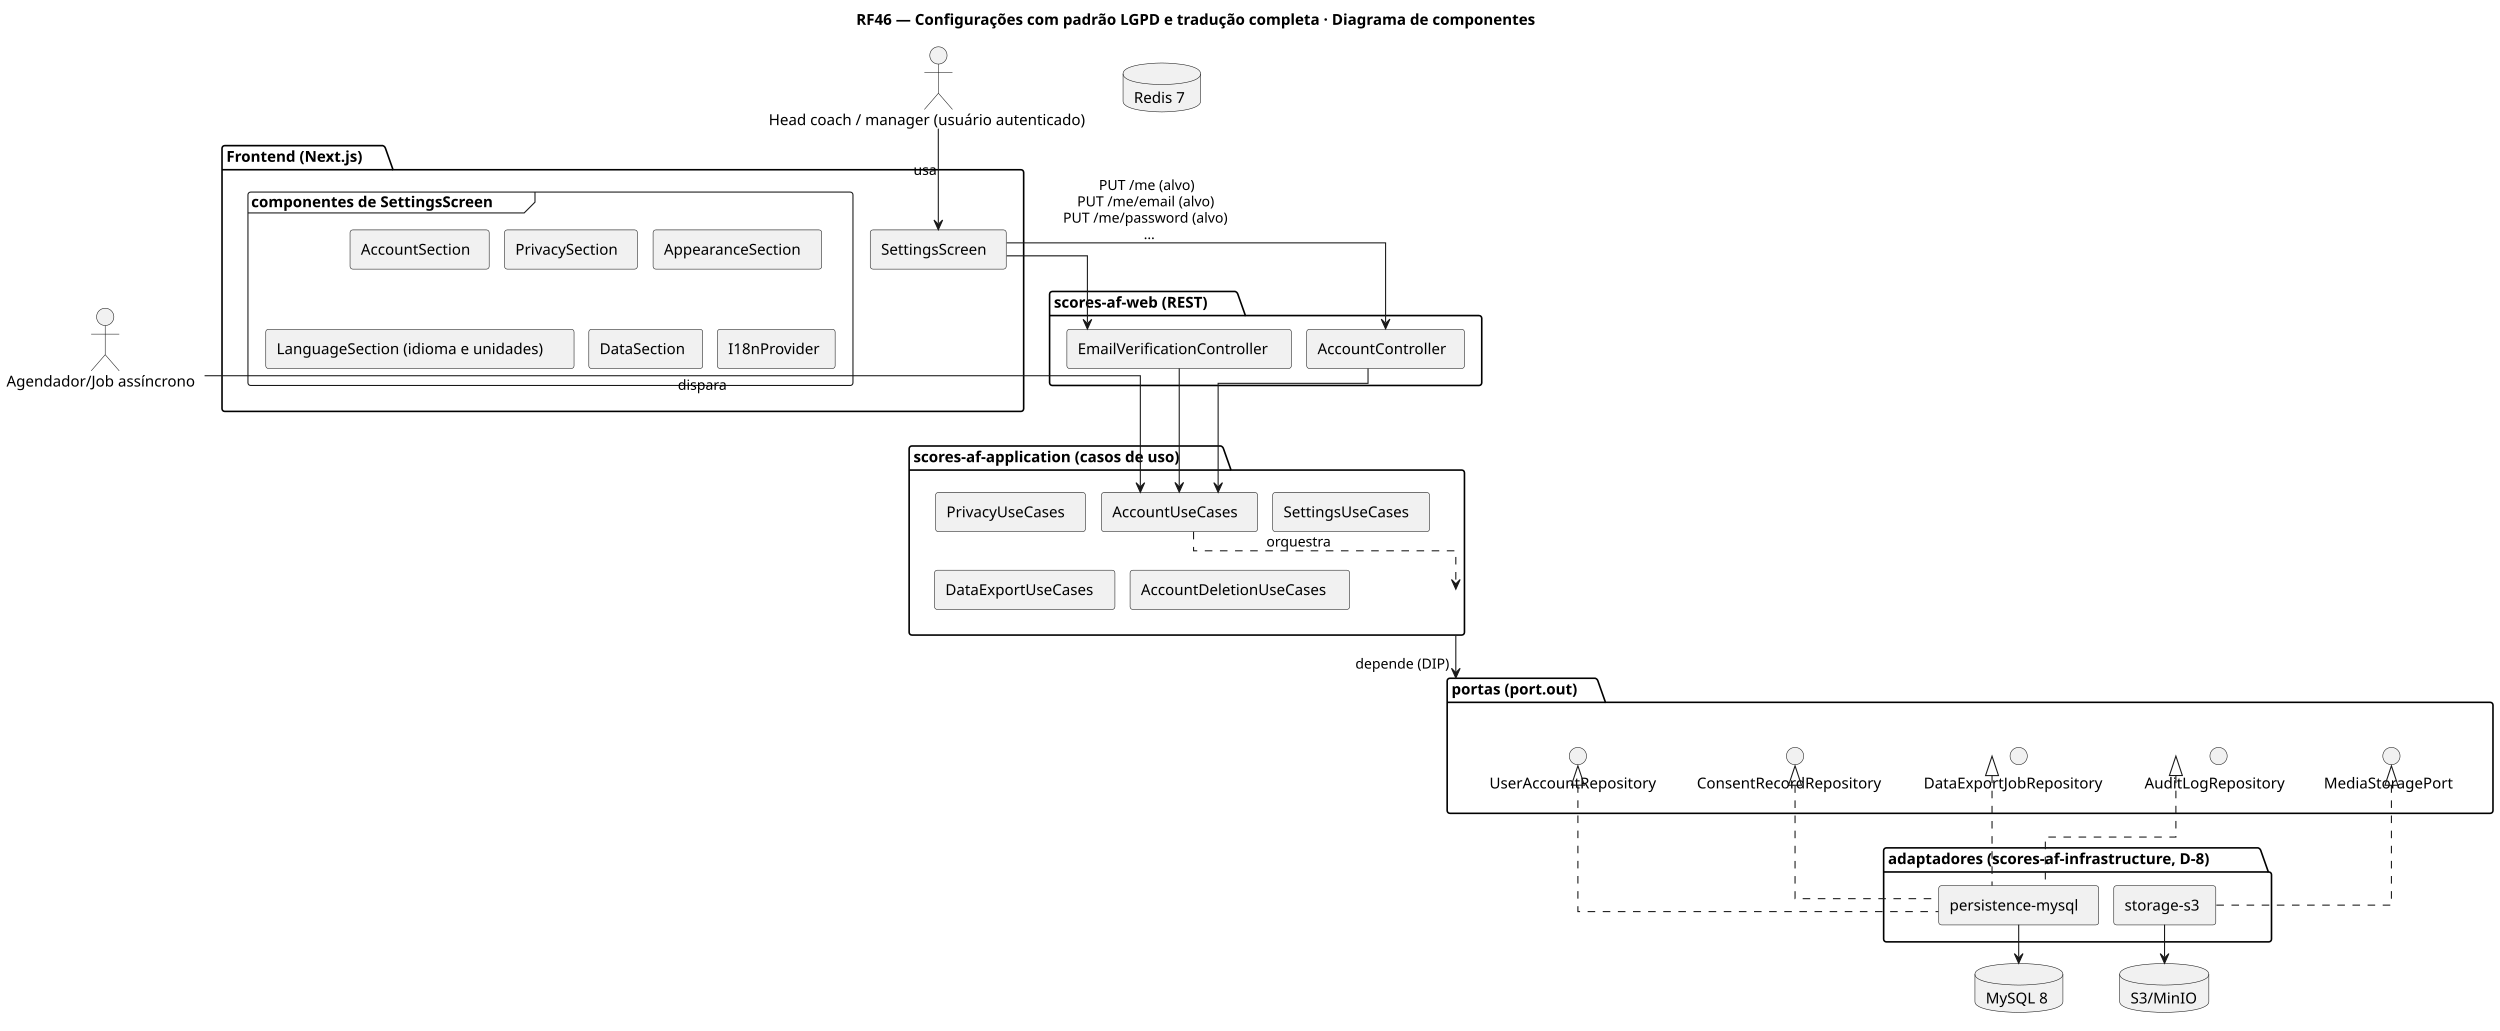
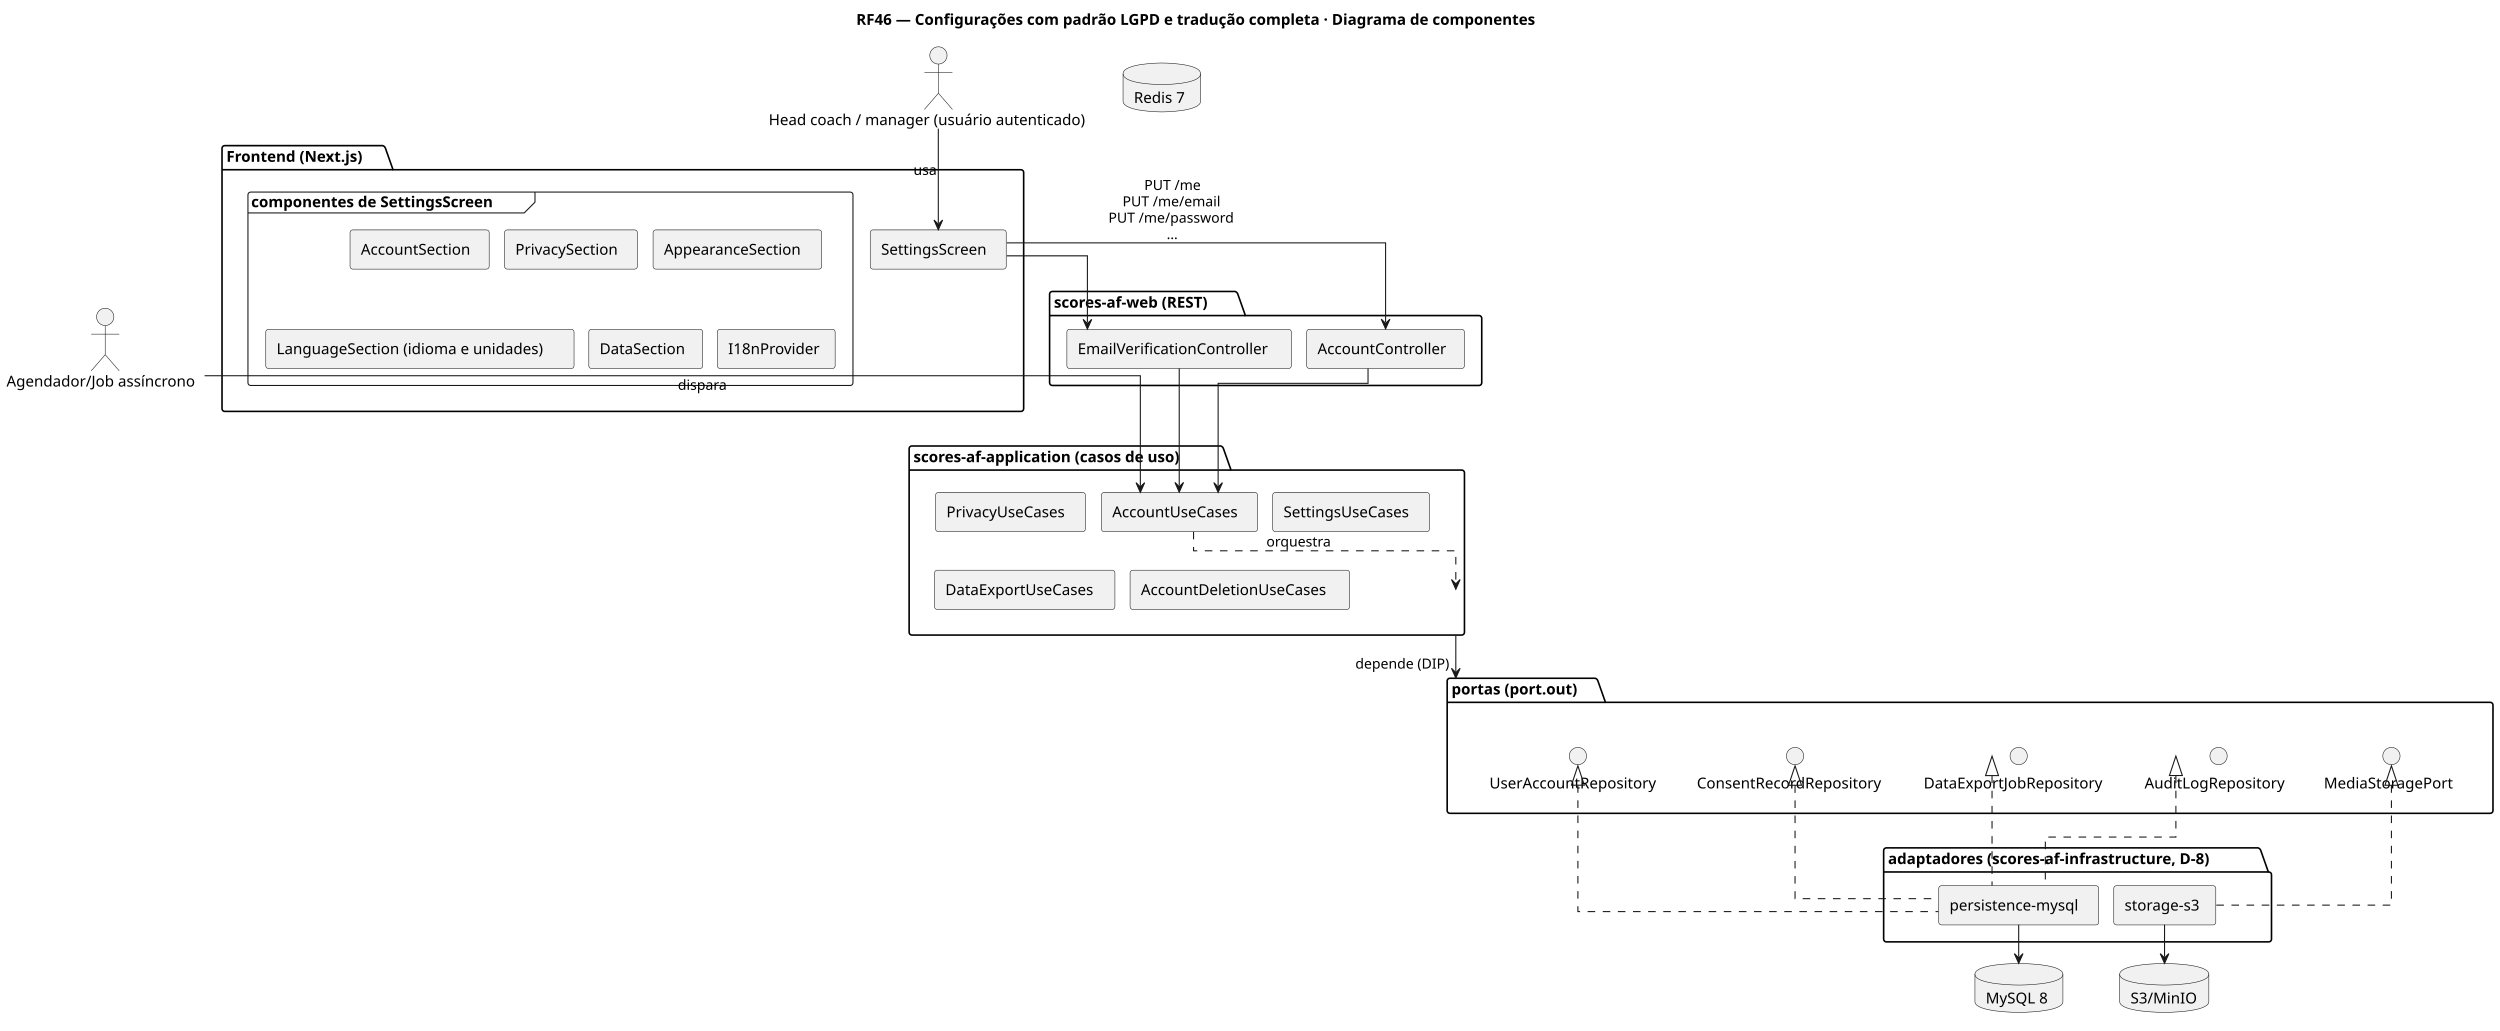
<svg xmlns="http://www.w3.org/2000/svg" contentStyleType="text/css" data-diagram-type="DESCRIPTION" height="954px" preserveAspectRatio="none" style="width:2314px;height:954px;background:#FFFFFF;" version="1.1" viewBox="0 0 2314 954" width="2314px" zoomAndPan="magnify">
  <defs />
  <g>
    <g class="title" data-source-line="1">
      <text fill="#000000" font-family="sans-serif" font-size="14" font-weight="bold" lengthAdjust="spacing" textLength="715.463" x="792.519" y="22.995">RF46 — Configurações com padrão LGPD e tradução completa · Diagrama de componentes</text>
    </g>
    <g class="cluster" data-entity="pkg_fe" data-source-line="8" data-uid="ent0004" id="cluster_pkg_fe">
      <path d="M208,134.797 L354.284,134.797 A3.75,3.75 0 0 1 356.784,137.297 L363.784,157.094 L945,157.094 A2.5,2.5 0 0 1 947.5,159.594 L947.5,378.297 A2.5,2.5 0 0 1 945,380.797 L208,380.797 A2.5,2.5 0 0 1 205.5,378.297 L205.5,137.297 A2.5,2.5 0 0 1 208,134.797" fill="none" style="stroke:#000000;stroke-width:1.5;" />
      <line style="stroke:#000000;stroke-width:1.5;" x1="205.5" x2="363.784" y1="157.094" y2="157.094" />
      <text fill="#000000" font-family="sans-serif" font-size="14" font-weight="bold" lengthAdjust="spacing" textLength="145.284" x="209.5" y="149.792">Frontend (Next.js)</text>
    </g>
    <g class="cluster" data-entity="pkg_fe_sub" data-source-line="10" data-uid="ent0006" id="cluster_pkg_fe_sub">
      <rect fill="none" height="179" rx="2.5" ry="2.5" style="stroke:#181818;stroke-width:1;" width="560" x="229.5" y="177.797" />
      <path d="M495.185,177.797 L495.185,187.094 L485.185,197.094 L229.5,197.094" fill="none" style="stroke:#181818;stroke-width:1;" />
      <text fill="#000000" font-family="sans-serif" font-size="14" font-weight="bold" lengthAdjust="spacing" textLength="255.685" x="232.5" y="191.792">componentes de SettingsScreen</text>
    </g>
    <g class="cluster" data-entity="pkg_web" data-source-line="19" data-uid="ent0013" id="cluster_pkg_web">
      <path d="M974,269.797 L1143.239,269.797 A3.75,3.75 0 0 1 1145.739,272.297 L1152.739,292.094 L1369,292.094 A2.5,2.5 0 0 1 1371.5,294.594 L1371.5,354.297 A2.5,2.5 0 0 1 1369,356.797 L974,356.797 A2.5,2.5 0 0 1 971.5,354.297 L971.5,272.297 A2.5,2.5 0 0 1 974,269.797" fill="none" style="stroke:#000000;stroke-width:1.5;" />
      <line style="stroke:#000000;stroke-width:1.5;" x1="971.5" x2="1152.739" y1="292.094" y2="292.094" />
      <text fill="#000000" font-family="sans-serif" font-size="14" font-weight="bold" lengthAdjust="spacing" textLength="168.239" x="975.5" y="284.792">scores-af-web (REST)</text>
    </g>
    <g class="cluster" data-entity="pkg_app" data-source-line="23" data-uid="ent0016" id="cluster_pkg_app">
      <path d="M844,412.797 L1129.936,412.797 A3.75,3.75 0 0 1 1132.436,415.297 L1139.436,435.094 L1353,435.094 A2.5,2.5 0 0 1 1355.5,437.594 L1355.5,585.297 A2.5,2.5 0 0 1 1353,587.797 L844,587.797 A2.5,2.5 0 0 1 841.5,585.297 L841.5,415.297 A2.5,2.5 0 0 1 844,412.797" fill="none" style="stroke:#000000;stroke-width:1.5;" />
      <line style="stroke:#000000;stroke-width:1.5;" x1="841.5" x2="1139.436" y1="435.094" y2="435.094" />
      <text fill="#000000" font-family="sans-serif" font-size="14" font-weight="bold" lengthAdjust="spacing" textLength="284.935" x="845.5" y="427.792">scores-af-application (casos de uso)</text>
    </g>
    <g class="cluster" data-entity="pkg_ports" data-source-line="30" data-uid="ent0022" id="cluster_pkg_ports">
      <path d="M1342,627.797 L1476.52,627.797 A3.75,3.75 0 0 1 1479.02,630.297 L1486.02,650.094 L2305,650.094 A2.5,2.5 0 0 1 2307.5,652.594 L2307.5,750.297 A2.5,2.5 0 0 1 2305,752.797 L1342,752.797 A2.5,2.5 0 0 1 1339.5,750.297 L1339.5,630.297 A2.5,2.5 0 0 1 1342,627.797" fill="none" style="stroke:#000000;stroke-width:1.5;" />
      <line style="stroke:#000000;stroke-width:1.5;" x1="1339.5" x2="1486.02" y1="650.094" y2="650.094" />
      <text fill="#000000" font-family="sans-serif" font-size="14" font-weight="bold" lengthAdjust="spacing" textLength="133.519" x="1343.5" y="642.792">portas (port.out)</text>
    </g>
    <g class="cluster" data-entity="pkg_ad" data-source-line="37" data-uid="ent0028" id="cluster_pkg_ad">
      <path d="M1746,784.797 L2090.089,784.797 A3.75,3.75 0 0 1 2092.589,787.297 L2099.589,807.094 L2100,807.094 A2.5,2.5 0 0 1 2102.5,809.594 L2102.5,869.297 A2.5,2.5 0 0 1 2100,871.797 L1746,871.797 A2.5,2.5 0 0 1 1743.5,869.297 L1743.5,787.297 A2.5,2.5 0 0 1 1746,784.797" fill="none" style="stroke:#000000;stroke-width:1.5;" />
      <line style="stroke:#000000;stroke-width:1.5;" x1="1743.5" x2="2099.589" y1="807.094" y2="807.094" />
      <text fill="#000000" font-family="sans-serif" font-size="14" font-weight="bold" lengthAdjust="spacing" textLength="343.089" x="1747.5" y="799.792">adaptadores (scores-af-infrastructure, D-8)</text>
    </g>
    <g class="entity" data-entity="c3" data-source-line="9" data-uid="ent0005" id="entity_c3">
      <rect fill="#F1F1F1" height="36.297" rx="2.5" ry="2.5" style="stroke:#181818;stroke-width:0.5;" width="125.861" x="805.5" y="212.797" />
      <text fill="#000000" font-family="sans-serif" font-size="14" lengthAdjust="spacing" textLength="105.861" x="815.5" y="235.792">SettingsScreen</text>
    </g>
    <g class="entity" data-entity="c4" data-source-line="11" data-uid="ent0007" id="entity_c4">
      <rect fill="#F1F1F1" height="36.297" rx="2.5" ry="2.5" style="stroke:#181818;stroke-width:0.5;" width="128.787" x="324" y="212.797" />
      <text fill="#000000" font-family="sans-serif" font-size="14" lengthAdjust="spacing" textLength="108.787" x="334" y="235.792">AccountSection</text>
    </g>
    <g class="entity" data-entity="c5" data-source-line="12" data-uid="ent0008" id="entity_c5">
      <rect fill="#F1F1F1" height="36.297" rx="2.5" ry="2.5" style="stroke:#181818;stroke-width:0.5;" width="122.949" x="467" y="212.797" />
      <text fill="#000000" font-family="sans-serif" font-size="14" lengthAdjust="spacing" textLength="102.949" x="477" y="235.792">PrivacySection</text>
    </g>
    <g class="entity" data-entity="c6" data-source-line="13" data-uid="ent0009" id="entity_c6">
      <rect fill="#F1F1F1" height="36.297" rx="2.5" ry="2.5" style="stroke:#181818;stroke-width:0.5;" width="156.076" x="604.5" y="212.797" />
      <text fill="#000000" font-family="sans-serif" font-size="14" lengthAdjust="spacing" textLength="136.076" x="614.5" y="235.792">AppearanceSection</text>
    </g>
    <g class="entity" data-entity="c7" data-source-line="14" data-uid="ent0010" id="entity_c7">
      <rect fill="#F1F1F1" height="36.297" rx="2.5" ry="2.5" style="stroke:#181818;stroke-width:0.5;" width="285.337" x="246" y="304.797" />
      <text fill="#000000" font-family="sans-serif" font-size="14" lengthAdjust="spacing" textLength="265.337" x="256" y="327.792">LanguageSection (idioma e unidades)</text>
    </g>
    <g class="entity" data-entity="c8" data-source-line="15" data-uid="ent0011" id="entity_c8">
      <rect fill="#F1F1F1" height="36.297" rx="2.5" ry="2.5" style="stroke:#181818;stroke-width:0.5;" width="105.442" x="545" y="304.797" />
      <text fill="#000000" font-family="sans-serif" font-size="14" lengthAdjust="spacing" textLength="85.442" x="555" y="327.792">DataSection</text>
    </g>
    <g class="entity" data-entity="c9" data-source-line="16" data-uid="ent0012" id="entity_c9">
      <rect fill="#F1F1F1" height="36.297" rx="2.5" ry="2.5" style="stroke:#181818;stroke-width:0.5;" width="109.011" x="664" y="304.797" />
      <text fill="#000000" font-family="sans-serif" font-size="14" lengthAdjust="spacing" textLength="89.011" x="674" y="327.792">I18nProvider</text>
    </g>
    <g class="entity" data-entity="c10" data-source-line="20" data-uid="ent0014" id="entity_c10">
      <rect fill="#F1F1F1" height="36.297" rx="2.5" ry="2.5" style="stroke:#181818;stroke-width:0.5;" width="145.945" x="1209.5" y="304.797" />
      <text fill="#000000" font-family="sans-serif" font-size="14" lengthAdjust="spacing" textLength="125.945" x="1219.5" y="327.792">AccountController</text>
    </g>
    <g class="entity" data-entity="c11" data-source-line="21" data-uid="ent0015" id="entity_c11">
      <rect fill="#F1F1F1" height="36.297" rx="2.5" ry="2.5" style="stroke:#181818;stroke-width:0.5;" width="207.763" x="987.5" y="304.797" />
      <text fill="#000000" font-family="sans-serif" font-size="14" lengthAdjust="spacing" textLength="187.763" x="997.5" y="327.792">EmailVerificationController</text>
    </g>
    <g class="entity" data-entity="c12" data-source-line="24" data-uid="ent0017" id="entity_c12">
      <rect fill="#F1F1F1" height="36.297" rx="2.5" ry="2.5" style="stroke:#181818;stroke-width:0.5;" width="144.482" x="1019.5" y="455.797" />
      <text fill="#000000" font-family="sans-serif" font-size="14" lengthAdjust="spacing" textLength="124.482" x="1029.5" y="478.792">AccountUseCases</text>
    </g>
    <g class="entity" data-entity="c13" data-source-line="25" data-uid="ent0018" id="entity_c13">
      <rect fill="#F1F1F1" height="36.297" rx="2.5" ry="2.5" style="stroke:#181818;stroke-width:0.5;" width="138.644" x="866" y="455.797" />
      <text fill="#000000" font-family="sans-serif" font-size="14" lengthAdjust="spacing" textLength="118.644" x="876" y="478.792">PrivacyUseCases</text>
    </g>
    <g class="entity" data-entity="c14" data-source-line="26" data-uid="ent0019" id="entity_c14">
      <rect fill="#F1F1F1" height="36.297" rx="2.5" ry="2.5" style="stroke:#181818;stroke-width:0.5;" width="145.132" x="1178" y="455.797" />
      <text fill="#000000" font-family="sans-serif" font-size="14" lengthAdjust="spacing" textLength="125.132" x="1188" y="478.792">SettingsUseCases</text>
    </g>
    <g class="entity" data-entity="c15" data-source-line="27" data-uid="ent0020" id="entity_c15">
      <rect fill="#F1F1F1" height="36.297" rx="2.5" ry="2.5" style="stroke:#181818;stroke-width:0.5;" width="166.966" x="865" y="527.797" />
      <text fill="#000000" font-family="sans-serif" font-size="14" lengthAdjust="spacing" textLength="146.966" x="875" y="550.792">DataExportUseCases</text>
    </g>
    <g class="entity" data-entity="c16" data-source-line="28" data-uid="ent0021" id="entity_c16">
      <rect fill="#F1F1F1" height="36.297" rx="2.5" ry="2.5" style="stroke:#181818;stroke-width:0.5;" width="203.196" x="1046" y="527.797" />
      <text fill="#000000" font-family="sans-serif" font-size="14" lengthAdjust="spacing" textLength="183.196" x="1056" y="550.792">AccountDeletionUseCases</text>
    </g>
    <g class="entity" data-entity="c17" data-source-line="31" data-uid="ent0023" id="entity_c17">
      <ellipse cx="1460.5" cy="699.797" fill="#F1F1F1" rx="8" ry="8" style="stroke:#181818;stroke-width:0.5;" />
      <text fill="#000000" font-family="sans-serif" font-size="14" lengthAdjust="spacing" textLength="163.755" x="1378.623" y="729.792">UserAccountRepository</text>
    </g>
    <g class="entity" data-entity="c18" data-source-line="32" data-uid="ent0024" id="entity_c18">
      <ellipse cx="1661.5" cy="699.797" fill="#F1F1F1" rx="8" ry="8" style="stroke:#181818;stroke-width:0.5;" />
      <text fill="#000000" font-family="sans-serif" font-size="14" lengthAdjust="spacing" textLength="181.802" x="1570.599" y="729.792">ConsentRecordRepository</text>
    </g>
    <g class="entity" data-entity="c19" data-source-line="33" data-uid="ent0025" id="entity_c19">
      <ellipse cx="1868.5" cy="699.797" fill="#F1F1F1" rx="8" ry="8" style="stroke:#181818;stroke-width:0.5;" />
      <text fill="#000000" font-family="sans-serif" font-size="14" lengthAdjust="spacing" textLength="175.909" x="1780.545" y="729.792">DataExportJobRepository</text>
    </g>
    <g class="entity" data-entity="c20" data-source-line="34" data-uid="ent0026" id="entity_c20">
      <ellipse cx="2213.5" cy="699.797" fill="#F1F1F1" rx="8" ry="8" style="stroke:#181818;stroke-width:0.5;" />
      <text fill="#000000" font-family="sans-serif" font-size="14" lengthAdjust="spacing" textLength="125.077" x="2150.961" y="729.792">MediaStoragePort</text>
    </g>
    <g class="entity" data-entity="c21" data-source-line="35" data-uid="ent0027" id="entity_c21">
      <ellipse cx="2053.5" cy="699.797" fill="#F1F1F1" rx="8" ry="8" style="stroke:#181818;stroke-width:0.5;" />
      <text fill="#000000" font-family="sans-serif" font-size="14" lengthAdjust="spacing" textLength="137.04" x="1984.98" y="729.792">AuditLogRepository</text>
    </g>
    <g class="entity" data-entity="c22" data-source-line="38" data-uid="ent0029" id="entity_c22">
      <rect fill="#F1F1F1" height="36.297" rx="2.5" ry="2.5" style="stroke:#181818;stroke-width:0.5;" width="148.065" x="1794.5" y="819.797" />
      <text fill="#000000" font-family="sans-serif" font-size="14" lengthAdjust="spacing" textLength="128.065" x="1804.5" y="842.792">persistence-mysql</text>
    </g>
    <g class="entity" data-entity="c23" data-source-line="39" data-uid="ent0030" id="entity_c23">
      <rect fill="#F1F1F1" height="36.297" rx="2.5" ry="2.5" style="stroke:#181818;stroke-width:0.5;" width="94.436" x="1956.5" y="819.797" />
      <text fill="#000000" font-family="sans-serif" font-size="14" lengthAdjust="spacing" textLength="74.436" x="1966.5" y="842.792">storage-s3</text>
    </g>
    <g class="entity" data-entity="c1" data-source-line="6" data-uid="ent0002" id="entity_c1">
      <ellipse cx="868.6" cy="51.297" fill="#F1F1F1" rx="8" ry="8" style="stroke:#181818;stroke-width:0.5;" />
      <path d="M868.6,59.297 L868.6,86.297 M855.6,67.297 L881.6,67.297 M868.6,86.297 L855.6,101.297 M868.6,86.297 L881.6,101.297" fill="none" style="stroke:#181818;stroke-width:0.5;" />
      <text fill="#000000" font-family="sans-serif" font-size="14" lengthAdjust="spacing" textLength="314.2" x="711.5" y="115.792">Head coach / manager (usuário autenticado)</text>
    </g>
    <g class="entity" data-entity="c2" data-source-line="7" data-uid="ent0003" id="entity_c2">
      <ellipse cx="97.379" cy="293.297" fill="#F1F1F1" rx="8" ry="8" style="stroke:#181818;stroke-width:0.5;" />
      <path d="M97.379,301.297 L97.379,328.297 M84.379,309.297 L110.379,309.297 M97.379,328.297 L84.379,343.297 M97.379,328.297 L110.379,343.297" fill="none" style="stroke:#181818;stroke-width:0.5;" />
      <text fill="#000000" font-family="sans-serif" font-size="14" lengthAdjust="spacing" textLength="182.759" x="6" y="357.792">Agendador/Job assíncrono</text>
    </g>
    <g class="entity" data-entity="s1" data-source-line="41" data-uid="ent0031" id="entity_s1">
      <path d="M1828,901.797 C1828,891.797 1868.714,891.797 1868.714,891.797 C1868.714,891.797 1909.428,891.797 1909.428,901.797 L1909.428,927.094 C1909.428,937.094 1868.714,937.094 1868.714,937.094 C1868.714,937.094 1828,937.094 1828,927.094 L1828,901.797" fill="#F1F1F1" style="stroke:#181818;stroke-width:0.5;" />
      <path d="M1828,901.797 C1828,911.797 1868.714,911.797 1868.714,911.797 C1868.714,911.797 1909.428,911.797 1909.428,901.797" fill="none" style="stroke:#181818;stroke-width:0.5;" />
      <text fill="#000000" font-family="sans-serif" font-size="14" lengthAdjust="spacing" textLength="61.428" x="1838" y="928.792">MySQL 8</text>
    </g>
    <g class="entity" data-entity="s2" data-source-line="42" data-uid="ent0032" id="entity_s2">
      <path d="M1962,901.797 C1962,891.797 2003.251,891.797 2003.251,891.797 C2003.251,891.797 2044.501,891.797 2044.501,901.797 L2044.501,927.094 C2044.501,937.094 2003.251,937.094 2003.251,937.094 C2003.251,937.094 1962,937.094 1962,927.094 L1962,901.797" fill="#F1F1F1" style="stroke:#181818;stroke-width:0.5;" />
      <path d="M1962,901.797 C1962,911.797 2003.251,911.797 2003.251,911.797 C2003.251,911.797 2044.501,911.797 2044.501,901.797" fill="none" style="stroke:#181818;stroke-width:0.5;" />
      <text fill="#000000" font-family="sans-serif" font-size="14" lengthAdjust="spacing" textLength="62.501" x="1972" y="928.792">S3/MinIO</text>
    </g>
    <g class="entity" data-entity="s3" data-source-line="43" data-uid="ent0033" id="entity_s3">
      <path d="M1039.5,68.297 C1039.5,58.297 1075.384,58.297 1075.384,58.297 C1075.384,58.297 1111.269,58.297 1111.269,68.297 L1111.269,93.594 C1111.269,103.594 1075.384,103.594 1075.384,103.594 C1075.384,103.594 1039.5,103.594 1039.5,93.594 L1039.5,68.297" fill="#F1F1F1" style="stroke:#181818;stroke-width:0.5;" />
      <path d="M1039.5,68.297 C1039.5,78.297 1075.384,78.297 1075.384,78.297 C1075.384,78.297 1111.269,78.297 1111.269,68.297" fill="none" style="stroke:#181818;stroke-width:0.5;" />
      <text fill="#000000" font-family="sans-serif" font-size="14" lengthAdjust="spacing" textLength="51.769" x="1049.5" y="95.292">Redis 7</text>
    </g>
    <g class="link" data-entity-1="c1" data-entity-2="c3" data-source-line="44" data-uid="lnk34" id="link_c1_c3">
      <path d="M868.5,119.037 C868.5,149.067 868.5,183.547 868.5,206.637" fill="none" id="c1-to-c3" style="stroke:#181818;stroke-width:1;" />
      <polygon fill="#181818" points="868.5,212.637,872.5,203.637,868.5,207.637,864.5,203.637,868.5,212.637" style="stroke:#181818;stroke-width:1;" />
      <text fill="#000000" font-family="sans-serif" font-size="13" lengthAdjust="spacing" textLength="22.979" x="845.5" y="161.904">usa</text>
    </g>
    <g class="link" data-entity-1="c2" data-entity-2="c12" data-source-line="45" data-uid="lnk35" id="link_c2_c12">
      <path d="M189.36,347.797 C429.14,347.797 1055.5,347.797 1055.5,347.797 C1055.5,347.797 1055.5,414.907 1055.5,449.747" fill="none" id="c2-to-c12" style="stroke:#181818;stroke-width:1;" />
      <polygon fill="#181818" points="1055.5,455.747,1059.5,446.747,1055.5,450.747,1051.5,446.747,1055.5,455.747" style="stroke:#181818;stroke-width:1;" />
      <text fill="#000000" font-family="sans-serif" font-size="13" lengthAdjust="spacing" textLength="48.166" x="627.4" y="360.864">dispara</text>
    </g>
    <g class="link" data-entity-1="c3" data-entity-2="c10" data-source-line="46" data-uid="lnk36" id="link_c3_c10">
      <path d="M931.83,224.797 C1047.8,224.797 1282.5,224.797 1282.5,224.797 C1282.5,224.797 1282.5,269.977 1282.5,298.367" fill="none" id="c3-to-c10" style="stroke:#181818;stroke-width:1;" />
      <polygon fill="#181818" points="1282.5,304.367,1286.5,295.367,1282.5,299.367,1278.5,295.367,1282.5,304.367" style="stroke:#181818;stroke-width:1;" />
-       <text fill="#000000" font-family="sans-serif" font-size="13" lengthAdjust="spacing" textLength="95.97" x="1017.113" y="175.864">PUT /me (alvo)</text>
-       <text fill="#000000" font-family="sans-serif" font-size="13" lengthAdjust="spacing" textLength="136.202" x="996.998" y="190.997">PUT /me/email (alvo)</text>
-       <text fill="#000000" font-family="sans-serif" font-size="13" lengthAdjust="spacing" textLength="162.297" x="983.95" y="206.129">PUT /me/password (alvo)</text>
-       <text fill="#000000" font-family="sans-serif" font-size="13" lengthAdjust="spacing" textLength="13" x="1058.598" y="221.262">…</text>
+       <text fill="#000000" font-family="sans-serif" font-size="13" lengthAdjust="spacing" textLength="54.469" x="1059.113" y="175.864">PUT /me</text>
+       <text fill="#000000" font-family="sans-serif" font-size="13" lengthAdjust="spacing" textLength="94.701" x="1038.998" y="190.997">PUT /me/email</text>
+       <text fill="#000000" font-family="sans-serif" font-size="13" lengthAdjust="spacing" textLength="120.796" x="1025.95" y="206.129">PUT /me/password</text>
+       <text fill="#000000" font-family="sans-serif" font-size="13" lengthAdjust="spacing" textLength="13" x="1079.848" y="221.262">…</text>
    </g>
    <g class="link" data-entity-1="c3" data-entity-2="c11" data-source-line="47" data-uid="lnk37" id="link_c3_c11">
      <path d="M931.85,236.797 C968.12,236.797 1006.5,236.797 1006.5,236.797 C1006.5,236.797 1006.5,273.317 1006.5,298.557" fill="none" id="c3-to-c11" style="stroke:#181818;stroke-width:1;" />
      <polygon fill="#181818" points="1006.5,304.557,1010.5,295.557,1006.5,299.557,1002.5,295.557,1006.5,304.557" style="stroke:#181818;stroke-width:1;" />
    </g>
    <g class="link" data-entity-1="c10" data-entity-2="c12" data-source-line="48" data-uid="lnk38" id="link_c10_c12">
      <path d="M1266.25,341.037 C1266.25,348.227 1266.25,354.797 1266.25,354.797 C1266.25,354.797 1127.5,354.797 1127.5,354.797 C1127.5,354.797 1127.5,416.437 1127.5,449.727" fill="none" id="c10-to-c12" style="stroke:#181818;stroke-width:1;" />
      <polygon fill="#181818" points="1127.5,455.727,1131.5,446.727,1127.5,450.727,1123.5,446.727,1127.5,455.727" style="stroke:#181818;stroke-width:1;" />
    </g>
    <g class="link" data-entity-1="c11" data-entity-2="c12" data-source-line="49" data-uid="lnk39" id="link_c11_c12">
      <path d="M1091.5,341.007 C1091.5,370.037 1091.5,420.457 1091.5,449.517" fill="none" id="c11-to-c12" style="stroke:#181818;stroke-width:1;" />
      <polygon fill="#181818" points="1091.5,455.517,1095.5,446.517,1091.5,450.517,1087.5,446.517,1091.5,455.517" style="stroke:#181818;stroke-width:1;" />
    </g>
    <g class="link" data-entity-1="c12" data-entity-2="pkg_app" data-source-line="50" data-uid="lnk40" id="link_c12_pkg_app">
      <path d="M1104.75,492.217 C1104.75,501.077 1104.75,509.797 1104.75,509.797 C1104.75,509.797 1347.5,509.797 1347.5,509.797 C1347.5,509.797 1347.5,535.437 1347.5,539.397" fill="none" id="c12-to-pkg_app" style="stroke:#181818;stroke-width:1;stroke-dasharray:7,7;" />
      <polygon fill="#181818" points="1347.5,545.397,1351.5,536.397,1347.5,540.397,1343.5,536.397,1347.5,545.397" style="stroke:#181818;stroke-width:1;" />
      <text fill="#000000" font-family="sans-serif" font-size="13" lengthAdjust="spacing" textLength="62.969" x="1172.13" y="505.864">orquestra</text>
    </g>
    <g class="link" data-entity-1="pkg_app" data-entity-2="pkg_ports" data-source-line="51" data-uid="lnk41" id="link_pkg_app_pkg_ports">
      <path d="M1347.5,588.455 C1347.5,588.966 1347.5,589.48 1347.5,589.997 C1347.5,592.062 1347.5,594.166 1347.5,596.301 C1347.5,604.841 1347.5,613.876 1347.5,622.909 C1347.5,624.038 1347.5,625.168 1347.5,626.296 C1347.5,626.578 1347.5,626.86 1347.5,627.142 C1347.5,627.283 1347.5,621.423 1347.5,621.564" fill="none" id="pkg_app-to-pkg_ports" style="stroke:#181818;stroke-width:1;" />
      <polygon fill="#181818" points="1347.5,627.564,1351.5,618.564,1347.5,622.564,1343.5,618.564,1347.5,627.564" style="stroke:#181818;stroke-width:1;" />
      <text fill="#000000" font-family="sans-serif" font-size="13" lengthAdjust="spacing" textLength="92.949" x="1254.5" y="618.874">depende (DIP)</text>
    </g>
    <g class="link" data-entity-1="c17" data-entity-2="c22" data-source-line="52" data-uid="lnk43" id="link_c17_c22">
      <path d="M1460.5,726.807 C1460.5,758.327 1460.5,843.797 1460.5,843.797 C1460.5,843.797 1676.46,843.797 1794.14,843.797" fill="none" id="c17-backto-c22" style="stroke:#181818;stroke-width:1;stroke-dasharray:7,7;" />
      <polygon fill="none" points="1460.5,708.807,1454.5,726.807,1466.5,726.807,1460.5,708.807" style="stroke:#181818;stroke-width:1;" />
    </g>
    <g class="link" data-entity-1="c18" data-entity-2="c22" data-source-line="53" data-uid="lnk45" id="link_c18_c22">
      <path d="M1661.5,726.867 C1661.5,756.697 1661.5,831.797 1661.5,831.797 C1661.5,831.797 1734.96,831.797 1794.35,831.797" fill="none" id="c18-backto-c22" style="stroke:#181818;stroke-width:1;stroke-dasharray:7,7;" />
      <polygon fill="none" points="1661.5,708.867,1655.5,726.867,1667.5,726.867,1661.5,708.867" style="stroke:#181818;stroke-width:1;" />
    </g>
    <g class="link" data-entity-1="c19" data-entity-2="c22" data-source-line="54" data-uid="lnk47" id="link_c19_c22">
      <path d="M1843.83,717.897 C1843.83,721.117 1843.83,783.037 1843.83,819.707" fill="none" id="c19-backto-c22" style="stroke:#181818;stroke-width:1;stroke-dasharray:7,7;" />
      <polygon fill="none" points="1843.83,699.897,1837.83,717.897,1849.83,717.897,1843.83,699.897" style="stroke:#181818;stroke-width:1;" />
    </g>
    <g class="link" data-entity-1="c20" data-entity-2="c23" data-source-line="55" data-uid="lnk49" id="link_c20_c23">
      <path d="M2213.5,726.847 C2213.5,757.557 2213.5,837.797 2213.5,837.797 C2213.5,837.797 2112.54,837.797 2050.63,837.797" fill="none" id="c20-backto-c23" style="stroke:#181818;stroke-width:1;stroke-dasharray:7,7;" />
      <polygon fill="none" points="2213.5,708.847,2207.5,726.847,2219.5,726.847,2213.5,708.847" style="stroke:#181818;stroke-width:1;" />
    </g>
    <g class="link" data-entity-1="c21" data-entity-2="c22" data-source-line="56" data-uid="lnk51" id="link_c21_c22">
      <path d="M2014,717.847 C2014,720.127 2014,774.797 2014,774.797 C2014,774.797 1893.17,774.797 1893.17,774.797 C1893.17,774.797 1893.17,800.967 1893.17,819.577" fill="none" id="c21-backto-c22" style="stroke:#181818;stroke-width:1;stroke-dasharray:7,7;" />
      <polygon fill="none" points="2014,699.847,2008,717.847,2020,717.847,2014,699.847" style="stroke:#181818;stroke-width:1;" />
    </g>
    <g class="link" data-entity-1="c22" data-entity-2="s1" data-source-line="57" data-uid="lnk52" id="link_c22_s1">
      <path d="M1868.5,855.927 C1868.5,866.617 1868.5,874.247 1868.5,885.637" fill="none" id="c22-to-s1" style="stroke:#181818;stroke-width:1;" />
      <polygon fill="#181818" points="1868.5,891.637,1872.5,882.637,1868.5,886.637,1864.5,882.637,1868.5,891.637" style="stroke:#181818;stroke-width:1;" />
    </g>
    <g class="link" data-entity-1="c23" data-entity-2="s2" data-source-line="58" data-uid="lnk53" id="link_c23_s2">
      <path d="M2003.5,855.927 C2003.5,866.617 2003.5,874.247 2003.5,885.637" fill="none" id="c23-to-s2" style="stroke:#181818;stroke-width:1;" />
      <polygon fill="#181818" points="2003.5,891.637,2007.5,882.637,2003.5,886.637,1999.5,882.637,2003.5,891.637" style="stroke:#181818;stroke-width:1;" />
    </g>
  </g>
</svg>
